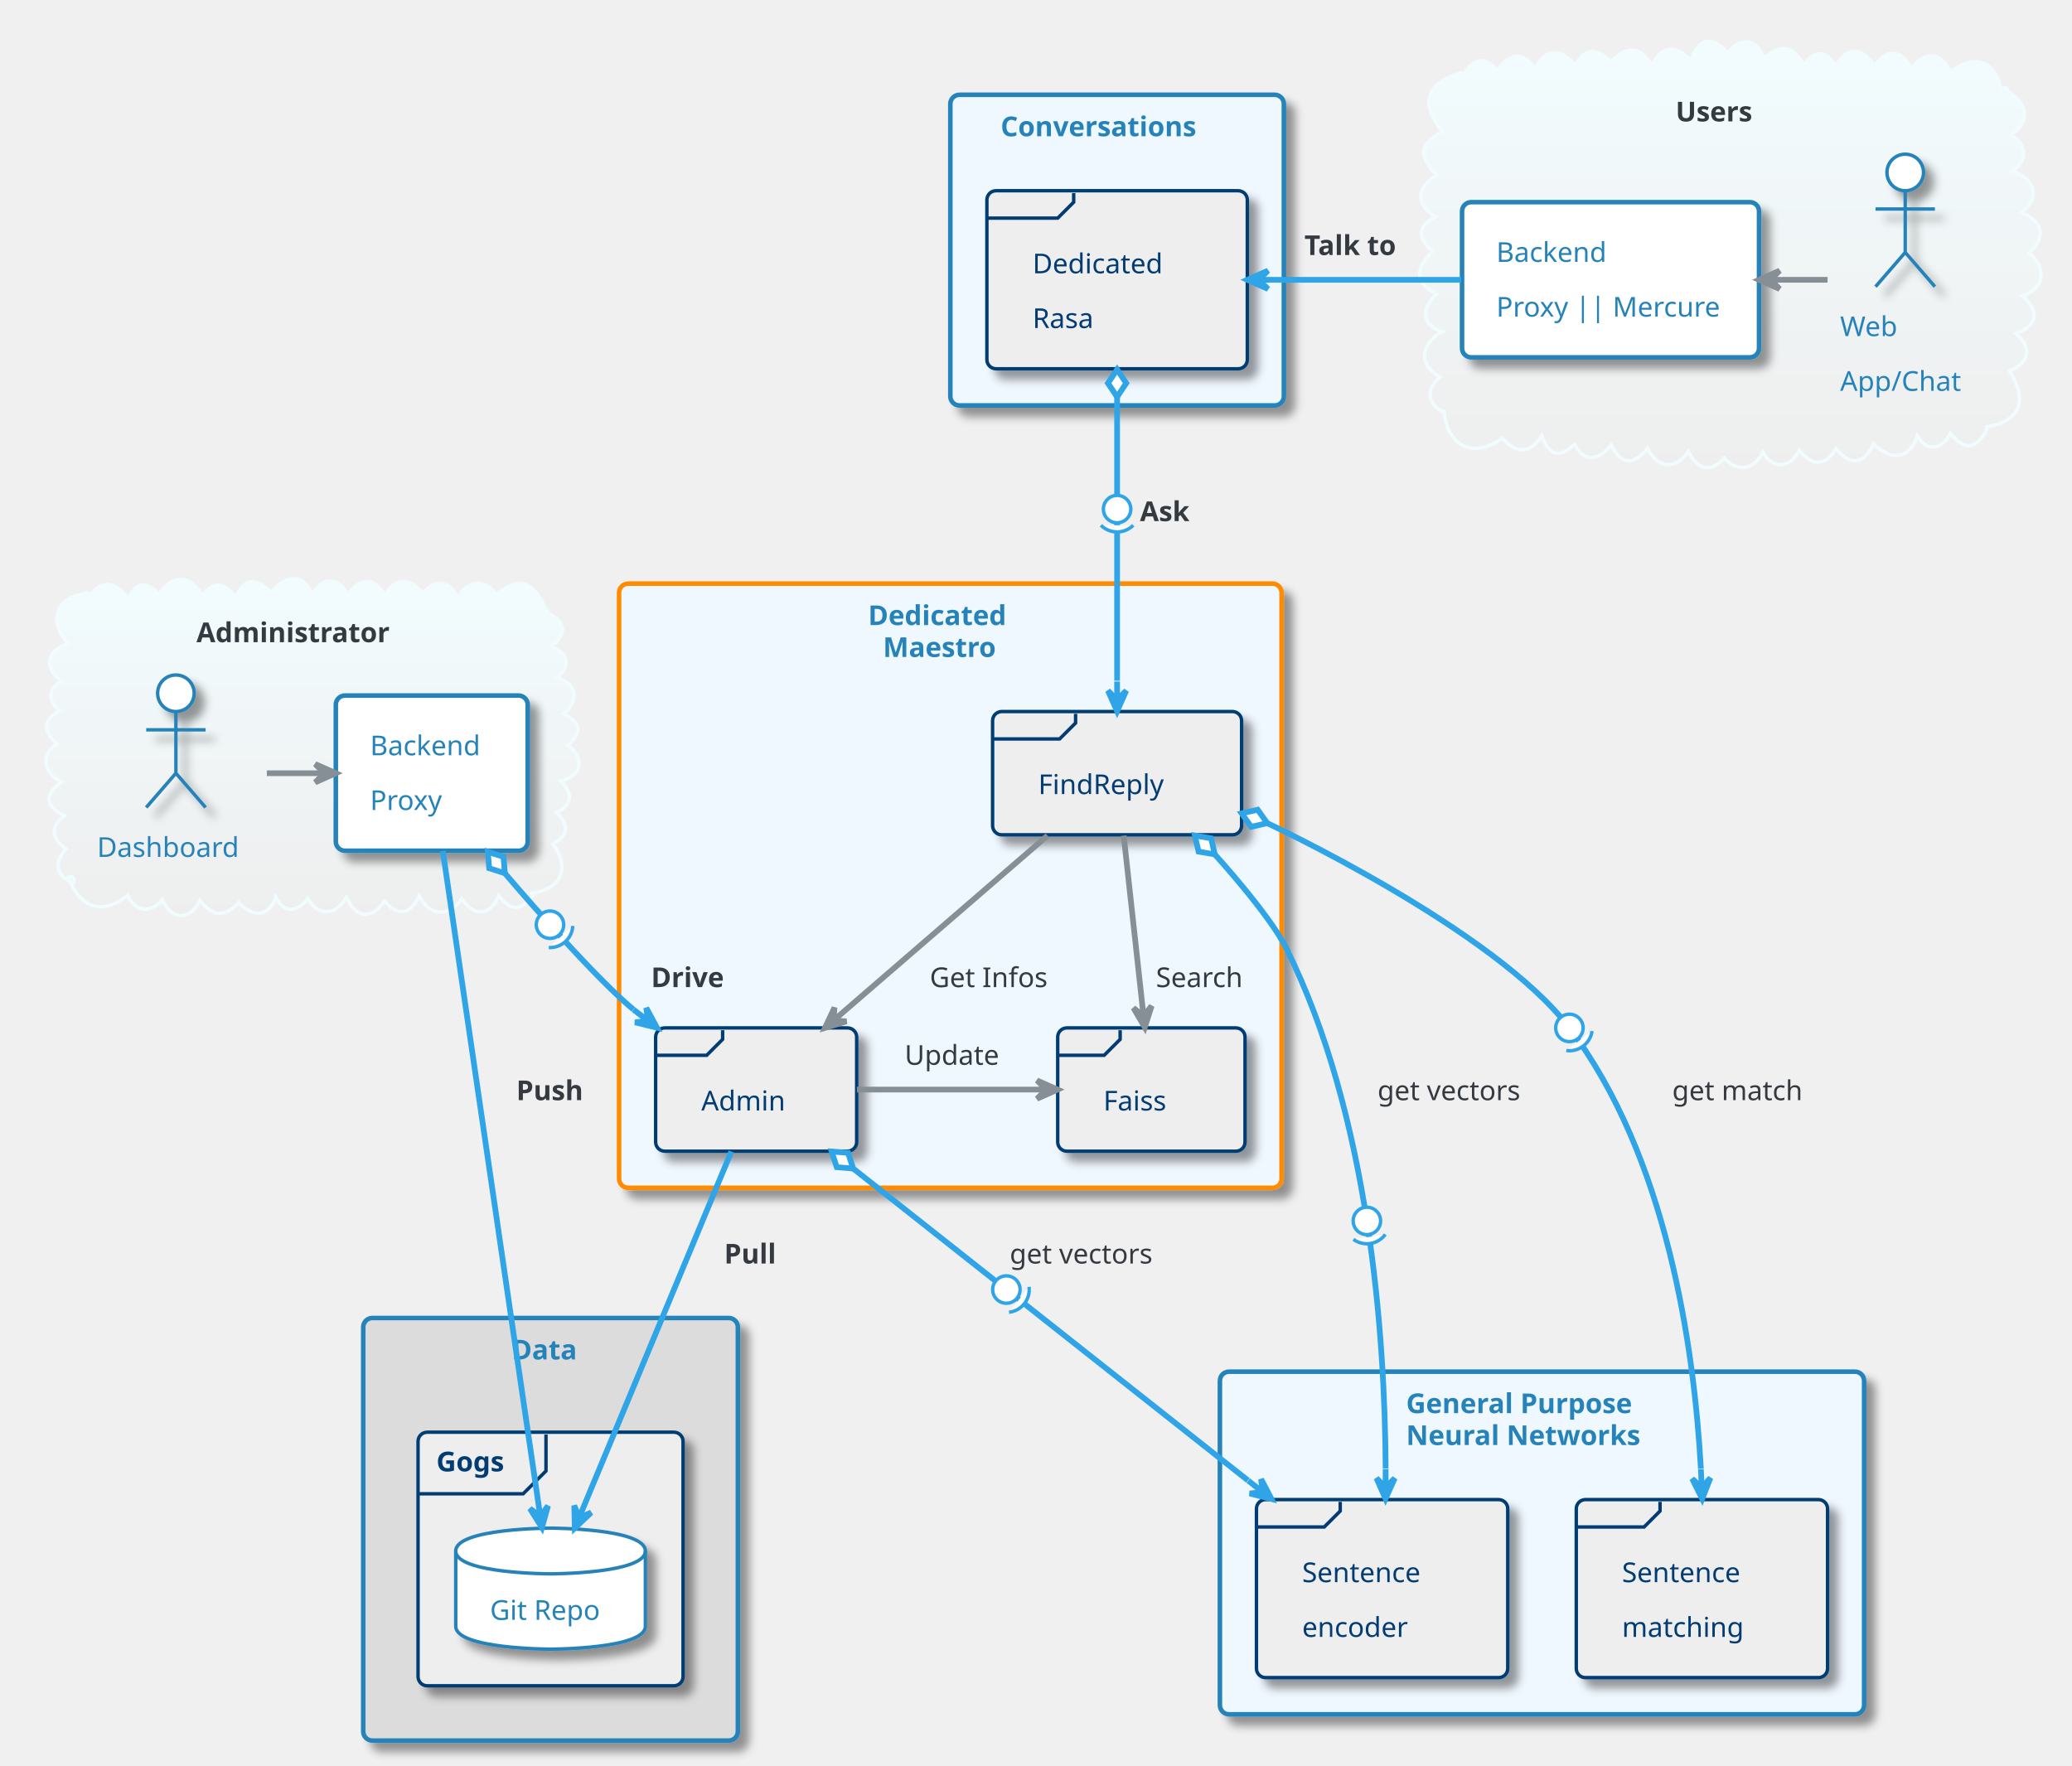
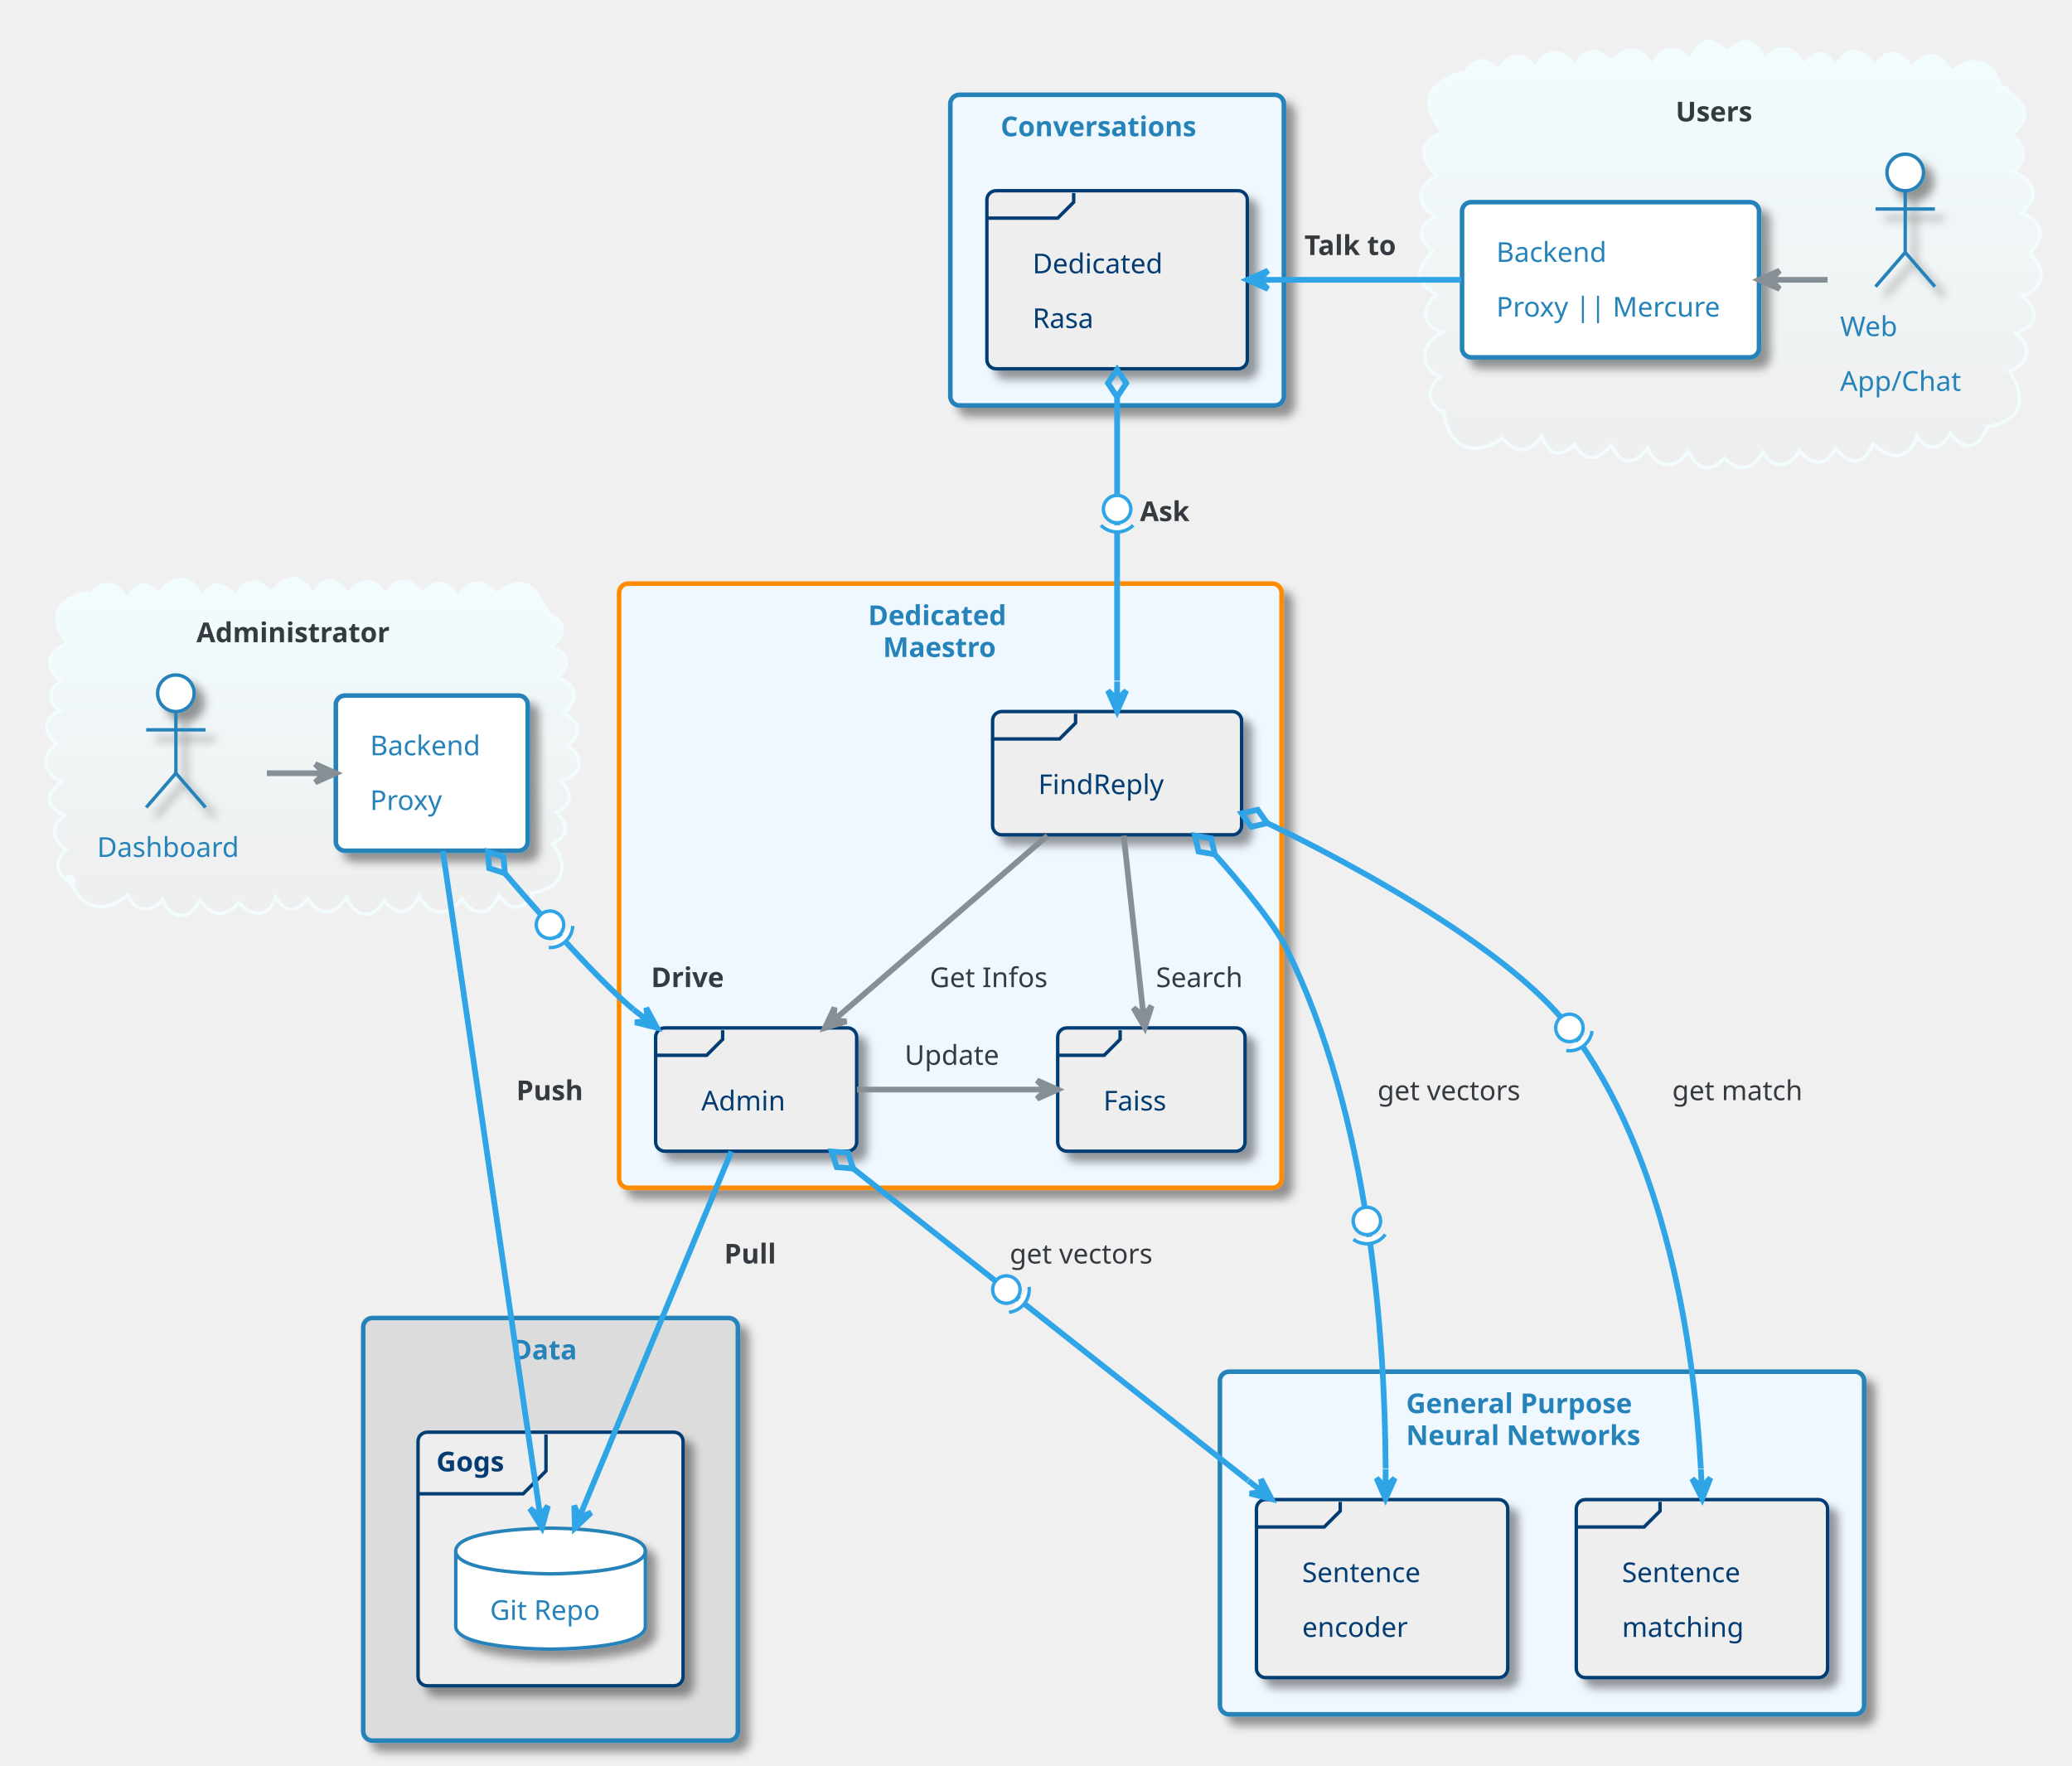
- <svg xmlns="http://www.w3.org/2000/svg" contentScriptType="application/ecmascript" contentStyleType="text/css" height="773px" preserveAspectRatio="none" style="width:907px;height:773px;" version="1.1" viewBox="0 0 907 773" width="907px" zoomAndPan="magnify">
+ <svg xmlns="http://www.w3.org/2000/svg" contentScriptType="application/ecmascript" contentStyleType="text/css" height="773px" preserveAspectRatio="none" style="width:907px;height:773px;background:#00000000;" version="1.1" viewBox="0 0 907 773" width="907px" zoomAndPan="magnify">
  <defs>
-     <filter height="300%" id="fv8mjcddemvkr" width="300%" x="-1" y="-1">
+     <filter height="300%" id="f1650jyis9xo6" width="300%" x="-1" y="-1">
      <feGaussianBlur result="blurOut" stdDeviation="2.0" />
      <feColorMatrix in="blurOut" result="blurOut2" type="matrix" values="0 0 0 0 0 0 0 0 0 0 0 0 0 0 0 0 0 0 .4 0" />
      <feOffset dx="4.0" dy="4.0" in="blurOut2" result="blurOut3" />
      <feBlend in="SourceGraphic" in2="blurOut3" mode="normal" />
    </filter>
-     <linearGradient id="gv8mjcddemvkr0" x1="50%" x2="50%" y1="0%" y2="100%">
+     <linearGradient id="g1650jyis9xo60" x1="50%" x2="50%" y1="0%" y2="100%">
      <stop offset="0%" stop-color="#F2FCFE" />
      <stop offset="100%" stop-color="#EEEEEE" />
    </linearGradient>
  </defs>
  <g>
-     <rect fill="#F0F8FF" filter="url(#fv8mjcddemvkr)" height="136" rx="4" ry="4" style="stroke: #2683B9; stroke-width: 2.0;" width="146" x="416" y="41.5" />
+     <rect fill="#F0F8FF" filter="url(#f1650jyis9xo6)" height="136" rx="4" ry="4" style="stroke: #2683B9; stroke-width: 2.0;" width="146" x="416" y="41.5" />
    <text fill="#2683B9" font-family="Verdana" font-size="12" font-weight="bold" lengthAdjust="spacingAndGlyphs" textLength="102" x="438" y="59.639">Conversations</text>
-     <path d="M39.353,260.726 C44.941,252.972 51.951,255.198 55.955,262.476 C59.135,254.963 64.325,253.771 69.649,260.401 C74.864,251.182 83.984,251.442 88.543,261.058 C93.309,253.547 98.897,255.415 103.202,261.553 C107.29,252.26 112.46,253.453 118.762,259.274 C124.744,252.104 132.034,250.185 136.882,260.453 C140.735,251.957 148.364,252.775 152.296,260.378 C156.991,252.898 164.408,252.136 168.439,261.032 C172.23,252.377 180.173,252.923 185.032,259.898 C189.899,253.223 197.32,254.177 200.401,261.815 C204.29,254.072 211.95,252.929 217.245,260.243 C228.343,251.222 234.17,255.839 239,267 C239.766,267.163 239.898,267.632 239.529,268.268 C247.869,272.349 248.393,277.126 241.348,283.095 C248.96,286.215 250.137,290.987 243.878,296.689 C252.989,299.303 253.538,307.144 246.571,312.497 C254.354,316.169 254.977,320.483 248.663,326.293 C256.194,331.957 254.729,339.789 245.377,341.899 C250.813,347.003 250.771,352.322 243.519,355.722 C248.927,360.812 249.172,365.83 241.938,369.465 C250.303,380.368 244.922,389.92 232,391 C232.808,390.829 233.256,391.104 233.209,391.984 C228.296,399.069 223.316,398.838 218.336,392.055 C214.489,401.299 207.489,401.319 202.119,393.503 C196.276,401.78 188.086,401.155 183.468,392.18 C179.97,400.075 174.068,401.633 168.332,394.424 C162.509,403.019 155.884,401.74 151.638,392.913 C147.154,400.484 139.594,401.739 134.703,393.344 C130.288,399.264 124.572,400.249 120.715,392.763 C117.562,402.207 109.929,401.198 104.527,395.106 C98.272,401.81 93.065,401.368 87.542,394.209 C82.932,403.177 75.33,403.057 71.035,393.923 C66.19,399.921 58.926,399.328 55.948,391.835 C44.699,401.247 34.464,397.059 30,384 C32.081,383.507 32.82,384.447 32.383,386.427 C24.348,383.808 23.412,377.483 28.928,371.688 C22.849,367.469 21.566,361.949 28.23,357.119 C19.712,352.656 19.27,348.149 26.942,342.28 C19.626,338.789 16.971,330.87 25.016,325.605 C18.989,320.751 18.481,314.771 26.262,311.103 C20.859,307.592 20.914,301.116 26.879,298.146 C18.761,291.971 20.756,284.946 29.67,281.654 C21.625,272.474 23.645,261.937 37,260 C38.034,259.062 39.008,259.433 39.353,260.726 " fill="url(#gv8mjcddemvkr0)" style="stroke: #F2FCFE; stroke-width: 1.5;" />
+     <path d="M39.353,260.726 C44.941,252.972 51.951,255.198 55.955,262.476 C59.135,254.963 64.325,253.771 69.649,260.401 C74.864,251.182 83.984,251.442 88.543,261.058 C93.309,253.547 98.897,255.415 103.202,261.553 C107.29,252.26 112.46,253.453 118.762,259.274 C124.744,252.104 132.034,250.185 136.882,260.453 C140.735,251.957 148.364,252.775 152.296,260.378 C156.991,252.898 164.408,252.136 168.439,261.032 C172.23,252.377 180.173,252.923 185.032,259.898 C189.899,253.223 197.32,254.177 200.401,261.815 C204.29,254.072 211.95,252.929 217.245,260.243 C228.343,251.222 234.17,255.839 239,267 C239.766,267.163 239.898,267.632 239.529,268.268 C247.869,272.349 248.393,277.126 241.348,283.095 C248.96,286.215 250.137,290.987 243.878,296.689 C252.989,299.303 253.538,307.144 246.571,312.497 C254.354,316.169 254.977,320.483 248.663,326.293 C256.194,331.957 254.729,339.789 245.377,341.899 C250.813,347.003 250.771,352.322 243.519,355.722 C248.927,360.812 249.172,365.83 241.938,369.465 C250.303,380.368 244.922,389.92 232,391 C232.808,390.829 233.256,391.104 233.209,391.984 C228.296,399.069 223.316,398.838 218.336,392.055 C214.489,401.299 207.489,401.319 202.119,393.503 C196.276,401.78 188.086,401.155 183.468,392.18 C179.97,400.075 174.068,401.633 168.332,394.424 C162.509,403.019 155.884,401.74 151.638,392.913 C147.154,400.484 139.594,401.739 134.703,393.344 C130.288,399.264 124.572,400.249 120.715,392.763 C117.562,402.207 109.929,401.198 104.527,395.106 C98.272,401.81 93.065,401.368 87.542,394.209 C82.932,403.177 75.33,403.057 71.035,393.923 C66.19,399.921 58.926,399.328 55.948,391.835 C44.699,401.247 34.464,397.059 30,384 C32.081,383.507 32.82,384.447 32.383,386.427 C24.348,383.808 23.412,377.483 28.928,371.688 C22.849,367.469 21.566,361.949 28.23,357.119 C19.712,352.656 19.27,348.149 26.942,342.28 C19.626,338.789 16.971,330.87 25.016,325.605 C18.989,320.751 18.481,314.771 26.262,311.103 C20.859,307.592 20.914,301.116 26.879,298.146 C18.761,291.971 20.756,284.946 29.67,281.654 C21.625,272.474 23.645,261.937 37,260 C38.034,259.062 39.008,259.433 39.353,260.726 " fill="url(#g1650jyis9xo60)" style="stroke: #F2FCFE; stroke-width: 1.5;" />
    <text fill="#343A40" font-family="Verdana" font-size="12" font-weight="bold" lengthAdjust="spacingAndGlyphs" textLength="97" x="86" y="281.139">Administrator</text>
-     <path d="M640.527,32.927 C644.263,26.142 650.072,23.805 655.575,31.03 C659.592,23.678 667.167,21.739 671.905,30.291 C676.193,20.842 683.915,21.248 689.706,28.708 C693.993,20.273 699.293,21.175 705.085,27.095 C711.451,20.38 718.112,19.499 722.947,28.802 C727.312,20.123 733.402,19.042 739.949,26.504 C743.914,16.696 749.003,15.311 756.489,23.216 C762.106,15.442 768.911,17.315 772.182,25.52 C779.357,19.089 784.836,19.947 789.462,28.466 C794.189,21.92 799.429,21.702 803.486,29.138 C808.585,19.83 815.629,20.788 820.713,29.152 C825.354,20.665 833.143,21.96 836.697,30.191 C842.419,22.199 849.352,22.561 853.904,31.388 C864.177,23.773 872.828,26.003 876,39 C877.563,37.901 878.793,38.119 879.196,40.175 C887.023,44.981 889.456,53.338 880.09,58.963 C887.178,62.748 887.835,70.524 880.851,74.978 C890.351,78.28 893.701,85.793 884.899,93.168 C894.214,96.76 895.956,103.991 888.136,110.739 C895.845,117.024 895.426,126.027 885.267,129.593 C892.878,136.081 892.186,142.609 882.35,145.994 C889.901,152.215 888.217,158.848 879.657,162.429 C887.701,175.436 884.816,184.342 869,187 C869.499,186.855 869.884,186.992 869.827,187.606 C865.569,196.46 860.293,197.831 853.756,189.772 C850.345,196.505 843.684,198.391 839.255,190.802 C835.482,202 827.157,201.127 820.068,194.342 C815.67,203.614 810.081,204.051 803.613,196.348 C799.106,204.525 792.919,203.873 787.638,197.179 C783.615,204.683 776.47,206.006 771.662,197.988 C767.893,205.656 760.716,206.991 754.796,200.561 C748.392,207.607 742.694,205.137 739.046,197.586 C733.672,205.861 725.355,205.072 721.221,196.29 C715.062,203.772 709.856,203.803 705.206,194.821 C700.113,201.24 694.02,203.147 689.222,194.509 C682.33,201.096 677.985,199.023 674.903,190.82 C669.884,198.722 663.505,198.716 657.64,191.806 C644.64,201.159 633.682,195.227 632,180 C632.37,180.174 632.37,180.385 632.078,180.64 C624.508,176.81 624.016,170.276 630.427,164.973 C620.004,159.566 622.601,149.916 631.225,145.28 C621.623,142.282 622.633,134.087 628.83,128.794 C618.529,123.35 620.115,117.06 627.084,110.01 C620.689,104.487 620.028,99.163 628.349,94.87 C619.219,89.055 620.181,82.068 628.877,76.773 C621.639,69.038 620.389,63.039 631.409,57.731 C621.541,45.329 624.024,37.073 639,32 C639.809,31.635 640.551,31.921 640.527,32.927 " fill="url(#gv8mjcddemvkr0)" style="stroke: #F2FCFE; stroke-width: 1.5;" />
+     <path d="M640.527,32.927 C644.263,26.142 650.072,23.805 655.575,31.03 C659.592,23.678 667.167,21.739 671.905,30.291 C676.193,20.842 683.915,21.248 689.706,28.708 C693.993,20.273 699.293,21.175 705.085,27.095 C711.451,20.38 718.112,19.499 722.947,28.802 C727.312,20.123 733.402,19.042 739.949,26.504 C743.914,16.696 749.003,15.311 756.489,23.216 C762.106,15.442 768.911,17.315 772.182,25.52 C779.357,19.089 784.836,19.947 789.462,28.466 C794.189,21.92 799.429,21.702 803.486,29.138 C808.585,19.83 815.629,20.788 820.713,29.152 C825.354,20.665 833.143,21.96 836.697,30.191 C842.419,22.199 849.352,22.561 853.904,31.388 C864.177,23.773 872.828,26.003 876,39 C877.563,37.901 878.793,38.119 879.196,40.175 C887.023,44.981 889.456,53.338 880.09,58.963 C887.178,62.748 887.835,70.524 880.851,74.978 C890.351,78.28 893.701,85.793 884.899,93.168 C894.214,96.76 895.956,103.991 888.136,110.739 C895.845,117.024 895.426,126.027 885.267,129.593 C892.878,136.081 892.186,142.609 882.35,145.994 C889.901,152.215 888.217,158.848 879.657,162.429 C887.701,175.436 884.816,184.342 869,187 C869.499,186.855 869.884,186.992 869.827,187.606 C865.569,196.46 860.293,197.831 853.756,189.772 C850.345,196.505 843.684,198.391 839.255,190.802 C835.482,202 827.157,201.127 820.068,194.342 C815.67,203.614 810.081,204.051 803.613,196.348 C799.106,204.525 792.919,203.873 787.638,197.179 C783.615,204.683 776.47,206.006 771.662,197.988 C767.893,205.656 760.716,206.991 754.796,200.561 C748.392,207.607 742.694,205.137 739.046,197.586 C733.672,205.861 725.355,205.072 721.221,196.29 C715.062,203.772 709.856,203.803 705.206,194.821 C700.113,201.24 694.02,203.147 689.222,194.509 C682.33,201.096 677.985,199.023 674.903,190.82 C669.884,198.722 663.505,198.716 657.64,191.806 C644.64,201.159 633.682,195.227 632,180 C632.37,180.174 632.37,180.385 632.078,180.64 C624.508,176.81 624.016,170.276 630.427,164.973 C620.004,159.566 622.601,149.916 631.225,145.28 C621.623,142.282 622.633,134.087 628.83,128.794 C618.529,123.35 620.115,117.06 627.084,110.01 C620.689,104.487 620.028,99.163 628.349,94.87 C619.219,89.055 620.181,82.068 628.877,76.773 C621.639,69.038 620.389,63.039 631.409,57.731 C621.541,45.329 624.024,37.073 639,32 C639.809,31.635 640.551,31.921 640.527,32.927 " fill="url(#g1650jyis9xo60)" style="stroke: #F2FCFE; stroke-width: 1.5;" />
    <text fill="#343A40" font-family="Verdana" font-size="12" font-weight="bold" lengthAdjust="spacingAndGlyphs" textLength="41" x="733.5" y="53.139">Users</text>
-     <rect fill="#F0F8FF" filter="url(#fv8mjcddemvkr)" height="264.5" rx="4" ry="4" style="stroke: #FF8C00; stroke-width: 2.0;" width="290" x="271" y="255.5" />
+     <rect fill="#F0F8FF" filter="url(#f1650jyis9xo6)" height="264.5" rx="4" ry="4" style="stroke: #FF8C00; stroke-width: 2.0;" width="290" x="271" y="255.5" />
    <text fill="#2683B9" font-family="Verdana" font-size="12" font-weight="bold" lengthAdjust="spacingAndGlyphs" textLength="72" x="380" y="273.639">Dedicated</text>
    <text fill="#2683B9" font-family="Verdana" font-size="12" font-weight="bold" lengthAdjust="spacingAndGlyphs" textLength="59" x="386.5" y="287.607">Maestro</text>
-     <rect fill="#DCDCDC" filter="url(#fv8mjcddemvkr)" height="185" rx="4" ry="4" style="stroke: #2683B9; stroke-width: 2.0;" width="164" x="159" y="577" />
+     <rect fill="#DCDCDC" filter="url(#f1650jyis9xo6)" height="185" rx="4" ry="4" style="stroke: #2683B9; stroke-width: 2.0;" width="164" x="159" y="577" />
    <text fill="#2683B9" font-family="Verdana" font-size="12" font-weight="bold" lengthAdjust="spacingAndGlyphs" textLength="34" x="224" y="595.139">Data</text>
-     <rect fill="#EEEEEE" filter="url(#fv8mjcddemvkr)" height="111" rx="4" ry="4" style="stroke: #033C73; stroke-width: 1.5;" width="116" x="183" y="627" />
+     <rect fill="#EEEEEE" filter="url(#f1650jyis9xo6)" height="111" rx="4" ry="4" style="stroke: #033C73; stroke-width: 1.5;" width="116" x="183" y="627" />
    <path d="M239,628 L239,643.969 L229,653.969 L183,653.969 " fill="none" style="stroke: #033C73; stroke-width: 1.5;" />
    <text fill="#033C73" font-family="Verdana" font-size="12" font-weight="bold" lengthAdjust="spacingAndGlyphs" textLength="36" x="191" y="644.139">Gogs</text>
-     <rect fill="#F0F8FF" filter="url(#fv8mjcddemvkr)" height="150" rx="4" ry="4" style="stroke: #2683B9; stroke-width: 2.0;" width="282" x="534" y="600.5" />
+     <rect fill="#F0F8FF" filter="url(#f1650jyis9xo6)" height="150" rx="4" ry="4" style="stroke: #2683B9; stroke-width: 2.0;" width="282" x="534" y="600.5" />
    <text fill="#2683B9" font-family="Verdana" font-size="12" font-weight="bold" lengthAdjust="spacingAndGlyphs" textLength="119" x="615.5" y="618.639">General Purpose</text>
    <text fill="#2683B9" font-family="Verdana" font-size="12" font-weight="bold" lengthAdjust="spacingAndGlyphs" textLength="119" x="615.5" y="632.607">Neural Networks</text>
-     <rect fill="#EEEEEE" filter="url(#fv8mjcddemvkr)" height="77.938" rx="4" ry="4" style="stroke: #033C73; stroke-width: 1.5;" width="114" x="432" y="83.5" />
+     <rect fill="#EEEEEE" filter="url(#f1650jyis9xo6)" height="77.938" rx="4" ry="4" style="stroke: #033C73; stroke-width: 1.5;" width="114" x="432" y="83.5" />
    <path d="M470,84.5 L470,88.5 L463,95.5 L432,95.5 " fill="none" style="stroke: #033C73; stroke-width: 1.5;" />
    <text fill="#033C73" font-family="Verdana" font-size="12" lengthAdjust="spacingAndGlyphs" textLength="64" x="452" y="119.639">Dedicated</text>
    <text fill="#033C73" font-family="Verdana" font-size="12" lengthAdjust="spacingAndGlyphs" textLength="31" x="452" y="143.607">Rasa</text>
-     <ellipse cx="77" cy="303.5" fill="#FFFFFF" filter="url(#fv8mjcddemvkr)" rx="8" ry="8" style="stroke: #2683B9; stroke-width: 1.5;" />
-     <path d="M77,311.5 L77,338.5 M64,319.5 L90,319.5 M77,338.5 L64,353.5 M77,338.5 L90,353.5 " fill="none" filter="url(#fv8mjcddemvkr)" style="stroke: #2683B9; stroke-width: 1.5;" />
+     <ellipse cx="77" cy="303.5" fill="#FFFFFF" filter="url(#f1650jyis9xo6)" rx="8" ry="8" style="stroke: #2683B9; stroke-width: 1.5;" />
+     <path d="M77,311.5 L77,338.5 M64,319.5 L90,319.5 M77,338.5 L64,353.5 M77,338.5 L90,353.5 " fill="none" filter="url(#f1650jyis9xo6)" style="stroke: #2683B9; stroke-width: 1.5;" />
    <text fill="#2683B9" font-family="Verdana" font-size="12" lengthAdjust="spacingAndGlyphs" textLength="69" x="42.5" y="375.139">Dashboard</text>
-     <rect fill="#FFFFFF" filter="url(#fv8mjcddemvkr)" height="67.938" rx="4" ry="4" style="stroke: #2683B9; stroke-width: 2.0;" width="84" x="147" y="304.5" />
+     <rect fill="#FFFFFF" filter="url(#f1650jyis9xo6)" height="67.938" rx="4" ry="4" style="stroke: #2683B9; stroke-width: 2.0;" width="84" x="147" y="304.5" />
    <text fill="#2683B9" font-family="Verdana" font-size="12" lengthAdjust="spacingAndGlyphs" textLength="54" x="162" y="330.639">Backend</text>
    <text fill="#2683B9" font-family="Verdana" font-size="12" lengthAdjust="spacingAndGlyphs" textLength="33" x="162" y="354.607">Proxy</text>
-     <rect fill="#FFFFFF" filter="url(#fv8mjcddemvkr)" height="67.938" rx="4" ry="4" style="stroke: #2683B9; stroke-width: 2.0;" width="130" x="640" y="88.5" />
+     <rect fill="#FFFFFF" filter="url(#f1650jyis9xo6)" height="67.938" rx="4" ry="4" style="stroke: #2683B9; stroke-width: 2.0;" width="130" x="640" y="88.5" />
    <text fill="#2683B9" font-family="Verdana" font-size="12" lengthAdjust="spacingAndGlyphs" textLength="54" x="655" y="114.639">Backend</text>
    <text fill="#2683B9" font-family="Verdana" font-size="12" lengthAdjust="spacingAndGlyphs" textLength="100" x="655" y="138.607">Proxy || Mercure</text>
-     <ellipse cx="834" cy="75.5" fill="#FFFFFF" filter="url(#fv8mjcddemvkr)" rx="8" ry="8" style="stroke: #2683B9; stroke-width: 1.5;" />
-     <path d="M834,83.5 L834,110.5 M821,91.5 L847,91.5 M834,110.5 L821,125.5 M834,110.5 L847,125.5 " fill="none" filter="url(#fv8mjcddemvkr)" style="stroke: #2683B9; stroke-width: 1.5;" />
+     <ellipse cx="834" cy="75.5" fill="#FFFFFF" filter="url(#f1650jyis9xo6)" rx="8" ry="8" style="stroke: #2683B9; stroke-width: 1.5;" />
+     <path d="M834,83.5 L834,110.5 M821,91.5 L847,91.5 M834,110.5 L821,125.5 M834,110.5 L847,125.5 " fill="none" filter="url(#f1650jyis9xo6)" style="stroke: #2683B9; stroke-width: 1.5;" />
    <text fill="#2683B9" font-family="Verdana" font-size="12" lengthAdjust="spacingAndGlyphs" textLength="27" x="805.5" y="147.139">Web</text>
    <text fill="#2683B9" font-family="Verdana" font-size="12" lengthAdjust="spacingAndGlyphs" textLength="57" x="805.5" y="171.107">App/Chat</text>
-     <rect fill="#EEEEEE" filter="url(#fv8mjcddemvkr)" height="53.969" rx="4" ry="4" style="stroke: #033C73; stroke-width: 1.5;" width="88" x="287" y="450" />
+     <rect fill="#EEEEEE" filter="url(#f1650jyis9xo6)" height="53.969" rx="4" ry="4" style="stroke: #033C73; stroke-width: 1.5;" width="88" x="287" y="450" />
    <path d="M316.333,451 L316.333,455 L309.333,462 L287,462 " fill="none" style="stroke: #033C73; stroke-width: 1.5;" />
    <text fill="#033C73" font-family="Verdana" font-size="12" lengthAdjust="spacingAndGlyphs" textLength="38" x="307" y="486.139">Admin</text>
-     <rect fill="#EEEEEE" filter="url(#fv8mjcddemvkr)" height="53.969" rx="4" ry="4" style="stroke: #033C73; stroke-width: 1.5;" width="109" x="434.5" y="311.5" />
+     <rect fill="#EEEEEE" filter="url(#f1650jyis9xo6)" height="53.969" rx="4" ry="4" style="stroke: #033C73; stroke-width: 1.5;" width="109" x="434.5" y="311.5" />
    <path d="M470.833,312.5 L470.833,316.5 L463.833,323.5 L434.5,323.5 " fill="none" style="stroke: #033C73; stroke-width: 1.5;" />
    <text fill="#033C73" font-family="Verdana" font-size="12" lengthAdjust="spacingAndGlyphs" textLength="59" x="454.5" y="347.639">FindReply</text>
-     <rect fill="#EEEEEE" filter="url(#fv8mjcddemvkr)" height="53.969" rx="4" ry="4" style="stroke: #033C73; stroke-width: 1.5;" width="82" x="463" y="450" />
+     <rect fill="#EEEEEE" filter="url(#f1650jyis9xo6)" height="53.969" rx="4" ry="4" style="stroke: #033C73; stroke-width: 1.5;" width="82" x="463" y="450" />
    <path d="M490.333,451 L490.333,455 L483.333,462 L463,462 " fill="none" style="stroke: #033C73; stroke-width: 1.5;" />
    <text fill="#033C73" font-family="Verdana" font-size="12" lengthAdjust="spacingAndGlyphs" textLength="32" x="483" y="486.139">Faiss</text>
-     <path d="M199.5,679 C199.5,669 241,669 241,669 C241,669 282.5,669 282.5,679 L282.5,711.969 C282.5,721.969 241,721.969 241,721.969 C241,721.969 199.5,721.969 199.5,711.969 L199.5,679 " fill="#FFFFFF" filter="url(#fv8mjcddemvkr)" style="stroke: #2683B9; stroke-width: 1.5;" />
+     <path d="M199.5,679 C199.5,669 241,669 241,669 C241,669 282.5,669 282.5,679 L282.5,711.969 C282.5,721.969 241,721.969 241,721.969 C241,721.969 199.5,721.969 199.5,711.969 L199.5,679 " fill="#FFFFFF" filter="url(#f1650jyis9xo6)" style="stroke: #2683B9; stroke-width: 1.5;" />
    <path d="M199.5,679 C199.5,689 241,689 241,689 C241,689 282.5,689 282.5,679 " fill="none" style="stroke: #2683B9; stroke-width: 1.5;" />
    <text fill="#2683B9" font-family="Verdana" font-size="12" lengthAdjust="spacingAndGlyphs" textLength="53" x="214.5" y="709.139">Git Repo</text>
-     <rect fill="#EEEEEE" filter="url(#fv8mjcddemvkr)" height="77.938" rx="4" ry="4" style="stroke: #033C73; stroke-width: 1.5;" width="110" x="690" y="656.5" />
+     <rect fill="#EEEEEE" filter="url(#f1650jyis9xo6)" height="77.938" rx="4" ry="4" style="stroke: #033C73; stroke-width: 1.5;" width="110" x="690" y="656.5" />
    <path d="M726.667,657.5 L726.667,661.5 L719.667,668.5 L690,668.5 " fill="none" style="stroke: #033C73; stroke-width: 1.5;" />
    <text fill="#033C73" font-family="Verdana" font-size="12" lengthAdjust="spacingAndGlyphs" textLength="60" x="710" y="692.639">Sentence</text>
    <text fill="#033C73" font-family="Verdana" font-size="12" lengthAdjust="spacingAndGlyphs" textLength="58" x="710" y="716.607">matching</text>
-     <rect fill="#EEEEEE" filter="url(#fv8mjcddemvkr)" height="77.938" rx="4" ry="4" style="stroke: #033C73; stroke-width: 1.5;" width="110" x="550" y="656.5" />
+     <rect fill="#EEEEEE" filter="url(#f1650jyis9xo6)" height="77.938" rx="4" ry="4" style="stroke: #033C73; stroke-width: 1.5;" width="110" x="550" y="656.5" />
    <path d="M586.667,657.5 L586.667,661.5 L579.667,668.5 L550,668.5 " fill="none" style="stroke: #033C73; stroke-width: 1.5;" />
    <text fill="#033C73" font-family="Verdana" font-size="12" lengthAdjust="spacingAndGlyphs" textLength="60" x="570" y="692.639">Sentence</text>
    <text fill="#033C73" font-family="Verdana" font-size="12" lengthAdjust="spacingAndGlyphs" textLength="52" x="570" y="716.607">encoder</text>
    <path d="M116.812,338.5 C125.141,338.5 133.47,338.5 141.799,338.5 " fill="none" id="admingui-&gt;adminbackend" style="stroke: #868E96; stroke-width: 2.5;" />
    <polygon fill="#868E96" points="146.985,338.5,137.985,334.5,141.985,338.5,137.985,342.5,146.985,338.5" style="stroke: #868E96; stroke-width: 2.5;" />
    <path d="M775.16,122.5 C783.441,122.5 791.721,122.5 800.002,122.5 " fill="none" id="userbackend&lt;-usergui" style="stroke: #868E96; stroke-width: 2.5;" />
    <polygon fill="#868E96" points="770.004,122.5,779.004,126.5,775.004,122.5,779.004,118.5,770.004,122.5" style="stroke: #868E96; stroke-width: 2.5;" />
    <path d="M531.767,374.036 C531.767,374.036 555.646,400.241 563,415 C599.467,488.187 606.254,584.524 606.55,642.861 " fill="none" id="FindReply-bertencoder" style="stroke: #2FA4E7; stroke-width: 2.5;" />
    <polygon fill="#2FA4E7" points="606.508,656.128,610.537,647.141,606.524,651.128,602.537,647.115,606.508,656.128" style="stroke: #2FA4E7; stroke-width: 2.5;" />
    <line style="stroke: #2FA4E7; stroke-width: 2.5;" x1="606.524" x2="606.549" y1="651.128" y2="643.128" />
-     <polygon fill="#FFFFFF" points="523.051,365.788,524.66,372.817,531.767,374.036,530.158,367.007,523.051,365.788" style="stroke: #2FA4E7; stroke-width: 2.5;" />
+     <polygon fill="#00000000" points="523.051,365.788,524.66,372.817,531.767,374.036,530.158,367.007,523.051,365.788" style="stroke: #2FA4E7; stroke-width: 2.5;" />
    <text fill="#343A40" font-family="Verdana" font-size="12" lengthAdjust="spacingAndGlyphs" textLength="71" x="603" y="481.639">get vectors</text>
    <path d="M592.437,542.572 A10,10 0 0 0 606.411 540.402" fill="#FFFFFF" style="stroke: #2FA4E7; stroke-width: 1.5;" />
    <ellipse cx="598.339" cy="534.499" fill="#FFFFFF" rx="6" ry="6" style="stroke: #2FA4E7; stroke-width: 1.5;" />
    <path d="M554.726,360.36 C554.726,360.36 654.303,406.751 687,450 C729.718,506.503 741.58,589.687 744.543,642.977 " fill="none" id="FindReply-sentencematching" style="stroke: #2FA4E7; stroke-width: 2.5;" />
    <polygon fill="#2FA4E7" points="745.128,656.177,748.725,647.008,744.906,651.182,740.732,647.364,745.128,656.177" style="stroke: #2FA4E7; stroke-width: 2.5;" />
    <line style="stroke: #2FA4E7; stroke-width: 2.5;" x1="744.906" x2="744.552" y1="651.182" y2="643.19" />
-     <polygon fill="#FFFFFF" points="543.512,356.088,547.695,361.962,554.726,360.36,550.543,354.486,543.512,356.088" style="stroke: #2FA4E7; stroke-width: 2.5;" />
+     <polygon fill="#00000000" points="543.512,356.088,547.695,361.962,554.726,360.36,550.543,354.486,543.512,356.088" style="stroke: #2FA4E7; stroke-width: 2.5;" />
    <text fill="#343A40" font-family="Verdana" font-size="12" lengthAdjust="spacingAndGlyphs" textLength="64" x="732" y="481.639">get match</text>
    <path d="M685.624,459.905 A10,10 0 0 0 696.905 451.376" fill="#FFFFFF" style="stroke: #2FA4E7; stroke-width: 1.5;" />
    <ellipse cx="687" cy="450" fill="#FFFFFF" rx="6" ry="6" style="stroke: #2FA4E7; stroke-width: 1.5;" />
    <path d="M373.466,511.555 C373.466,511.555 494.708,607.353 546.281,648.103 " fill="none" id="Admin-bertencoder" style="stroke: #2FA4E7; stroke-width: 2.5;" />
    <polygon fill="#2FA4E7" points="556.607,656.262,552.025,647.544,552.684,653.162,547.066,653.821,556.607,656.262" style="stroke: #2FA4E7; stroke-width: 2.5;" />
    <line style="stroke: #2FA4E7; stroke-width: 2.5;" x1="552.684" x2="546.407" y1="653.162" y2="648.203" />
-     <polygon fill="#FFFFFF" points="364.051,504.115,366.279,510.973,373.466,511.555,371.239,504.697,364.051,504.115" style="stroke: #2FA4E7; stroke-width: 2.5;" />
+     <polygon fill="#00000000" points="364.051,504.115,366.279,510.973,373.466,511.555,371.239,504.697,364.051,504.115" style="stroke: #2FA4E7; stroke-width: 2.5;" />
    <text fill="#343A40" font-family="Verdana" font-size="12" lengthAdjust="spacingAndGlyphs" textLength="71" x="442" y="553.139">get vectors</text>
    <path d="M441.698,574.48 A10,10 0 0 0 450.466 563.383" fill="#FFFFFF" style="stroke: #2FA4E7; stroke-width: 1.5;" />
    <ellipse cx="440.534" cy="564.548" fill="#FFFFFF" rx="6" ry="6" style="stroke: #2FA4E7; stroke-width: 1.5;" />
    <path d="M221.006,382.3 C221.006,382.3 255.668,423.141 275,440 C275.735,440.641 276.482,441.279 277.24,441.913 " fill="none" id="adminbackend-Admin" style="stroke: #2FA4E7; stroke-width: 2.5;" />
    <polygon fill="#2FA4E7" points="287.571,449.913,282.904,441.24,283.618,446.852,278.006,447.565,287.571,449.913" style="stroke: #2FA4E7; stroke-width: 2.5;" />
    <line style="stroke: #2FA4E7; stroke-width: 2.5;" x1="283.618" x2="277.293" y1="446.852" y2="441.954" />
-     <polygon fill="#FFFFFF" points="213.54,372.905,214.141,380.091,221.006,382.3,220.405,375.114,213.54,372.905" style="stroke: #2FA4E7; stroke-width: 2.5;" />
+     <polygon fill="#00000000" points="213.54,372.905,214.141,380.091,221.006,382.3,220.405,375.114,213.54,372.905" style="stroke: #2FA4E7; stroke-width: 2.5;" />
    <text fill="#343A40" font-family="Verdana" font-size="12" font-weight="bold" lengthAdjust="spacingAndGlyphs" textLength="36" x="285" y="432.139">Drive</text>
    <path d="M240.226,414.814 A10,10 0 0 0 250.739 405.355" fill="#FFFFFF" style="stroke: #2FA4E7; stroke-width: 1.5;" />
    <ellipse cx="240.753" cy="404.828" fill="#FFFFFF" rx="6" ry="6" style="stroke: #2FA4E7; stroke-width: 1.5;" />
    <path d="M458.536,365.819 C431.784,388.93 392.908,422.516 365.119,446.524 " fill="none" id="FindReply-&gt;Admin" style="stroke: #868E96; stroke-width: 2.5;" />
    <polygon fill="#868E96" points="361.102,449.994,370.528,447.138,364.886,446.726,365.298,441.084,361.102,449.994" style="stroke: #868E96; stroke-width: 2.5;" />
    <text fill="#343A40" font-family="Verdana" font-size="12" lengthAdjust="spacingAndGlyphs" textLength="56" x="407" y="432.139">Get Infos</text>
    <path d="M491.892,365.819 C494.362,388.29 497.919,420.663 500.539,444.507 " fill="none" id="FindReply-&gt;Faiss" style="stroke: #868E96; stroke-width: 2.5;" />
    <polygon fill="#868E96" points="501.117,449.762,504.111,440.379,500.571,444.792,496.159,441.252,501.117,449.762" style="stroke: #868E96; stroke-width: 2.5;" />
    <text fill="#343A40" font-family="Verdana" font-size="12" lengthAdjust="spacingAndGlyphs" textLength="44" x="506" y="432.139">Search</text>
    <path d="M375.103,477 C400.443,477 432.232,477 457.9,477 " fill="none" id="Admin-&gt;Faiss" style="stroke: #868E96; stroke-width: 2.5;" />
    <polygon fill="#868E96" points="462.948,477,453.948,473,457.948,477,453.948,481,462.948,477" style="stroke: #868E96; stroke-width: 2.5;" />
    <text fill="#343A40" font-family="Verdana" font-size="12" lengthAdjust="spacingAndGlyphs" textLength="46" x="396" y="466.139">Update</text>
    <path d="M489,173.759 C489,173.759 489,263.323 489,298.011 " fill="none" id="Rasa-FindReply" style="stroke: #2FA4E7; stroke-width: 2.5;" />
    <polygon fill="#2FA4E7" points="489,311.361,493,302.361,489,306.361,485,302.361,489,311.361" style="stroke: #2FA4E7; stroke-width: 2.5;" />
    <line style="stroke: #2FA4E7; stroke-width: 2.5;" x1="489" x2="489" y1="306.361" y2="298.361" />
-     <polygon fill="#FFFFFF" points="489,161.759,485,167.759,489,173.759,493,167.759,489,161.759" style="stroke: #2FA4E7; stroke-width: 2.5;" />
+     <polygon fill="#00000000" points="489,161.759,485,167.759,489,173.759,493,167.759,489,161.759" style="stroke: #2FA4E7; stroke-width: 2.5;" />
    <text fill="#343A40" font-family="Verdana" font-size="12" font-weight="bold" lengthAdjust="spacingAndGlyphs" textLength="25" x="499" y="228.139">Ask</text>
    <path d="M481.929,229.948 A10,10 0 0 0 496.071 229.948" fill="#FFFFFF" style="stroke: #2FA4E7; stroke-width: 1.5;" />
    <ellipse cx="489" cy="222.877" fill="#FFFFFF" rx="6" ry="6" style="stroke: #2FA4E7; stroke-width: 1.5;" />
    <path d="M193.845,372.579 C203.871,441.023 226.766,597.328 236.494,663.737 " fill="none" id="adminbackend-&gt;GitREpo" style="stroke: #2FA4E7; stroke-width: 2.5;" />
    <polygon fill="#2FA4E7" points="237.227,668.742,239.881,659.258,236.503,663.795,231.965,660.416,237.227,668.742" style="stroke: #2FA4E7; stroke-width: 2.5;" />
    <text fill="#343A40" font-family="Verdana" font-size="12" font-weight="bold" lengthAdjust="spacingAndGlyphs" textLength="35" x="226" y="481.639">Push</text>
    <path d="M320.144,504.115 C303.397,544.4 271.346,621.5 253.601,664.187 " fill="none" id="Admin-&gt;GitREpo" style="stroke: #2FA4E7; stroke-width: 2.5;" />
    <polygon fill="#2FA4E7" points="251.615,668.965,258.765,662.192,253.535,664.348,251.378,659.119,251.615,668.965" style="stroke: #2FA4E7; stroke-width: 2.5;" />
    <text fill="#343A40" font-family="Verdana" font-size="12" font-weight="bold" lengthAdjust="spacingAndGlyphs" textLength="26" x="317" y="553.139">Pull</text>
    <path d="M551.149,122.5 C578.865,122.5 611.528,122.5 639.612,122.5 " fill="none" id="Rasa&lt;-userbackend" style="stroke: #2FA4E7; stroke-width: 2.5;" />
    <polygon fill="#2FA4E7" points="546.034,122.5,555.034,126.5,551.034,122.5,555.034,118.5,546.034,122.5" style="stroke: #2FA4E7; stroke-width: 2.5;" />
    <text fill="#343A40" font-family="Verdana" font-size="12" font-weight="bold" lengthAdjust="spacingAndGlyphs" textLength="48" x="571" y="111.639">Talk to</text>
  </g>
</svg>
